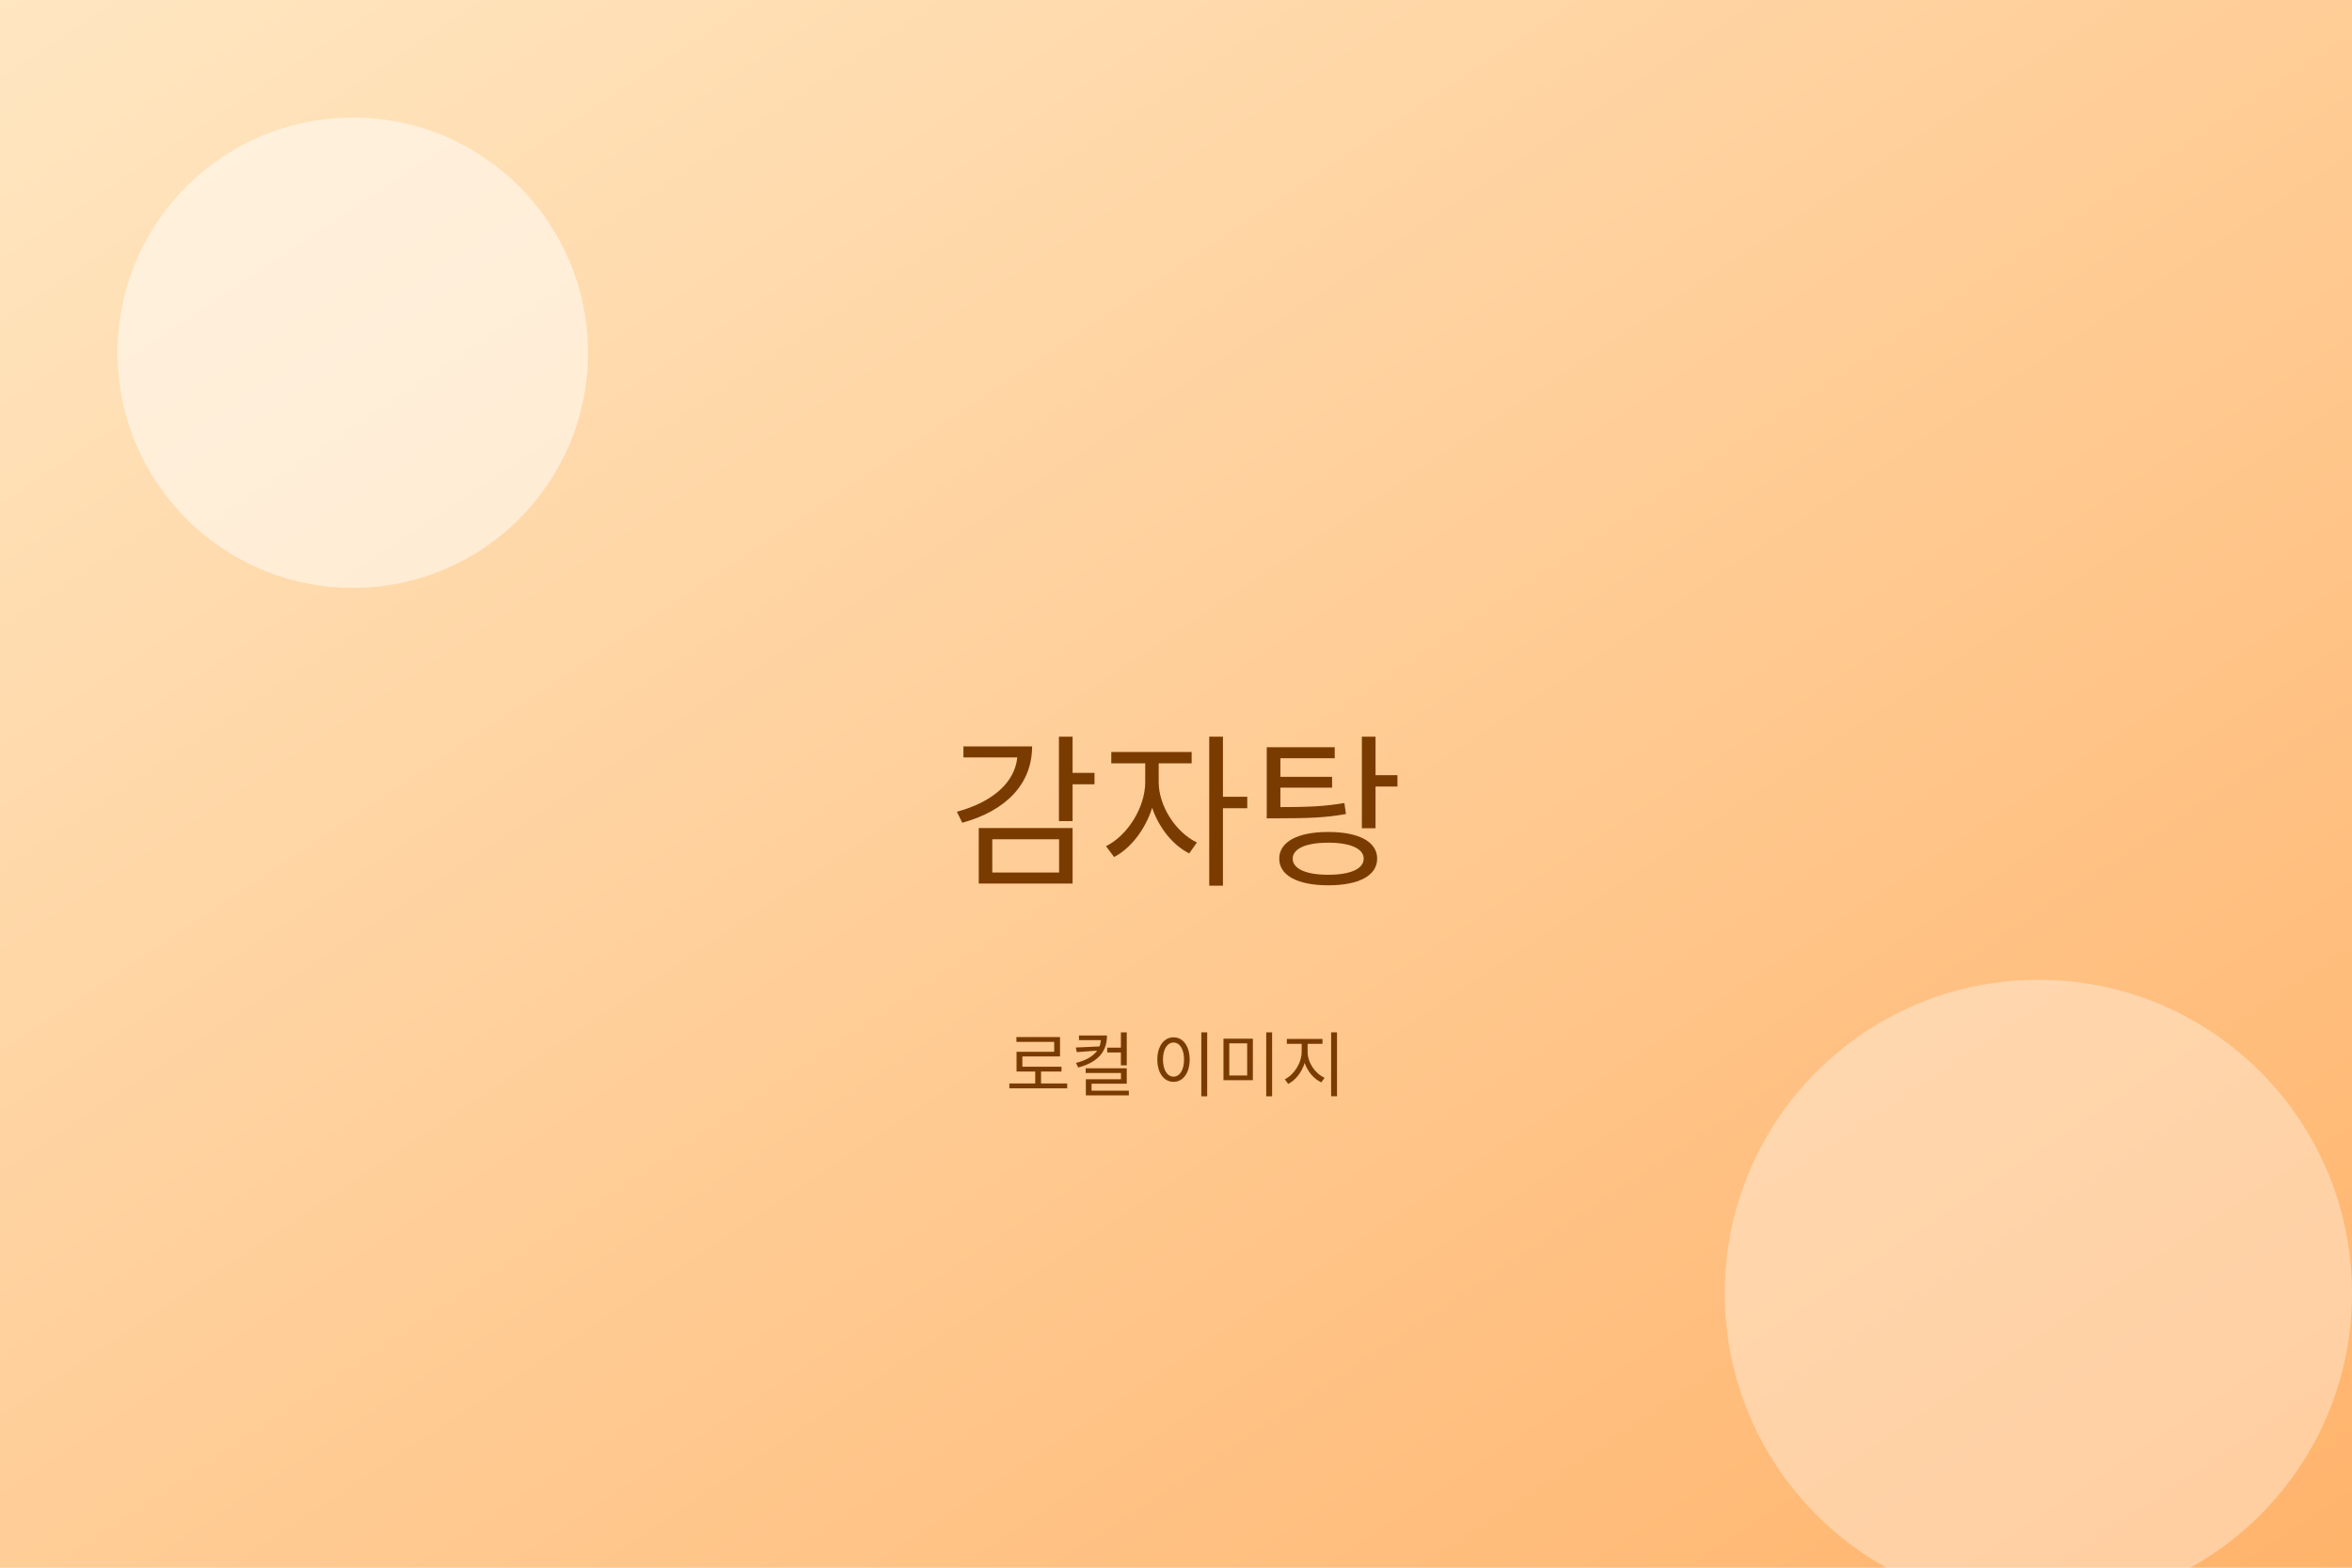
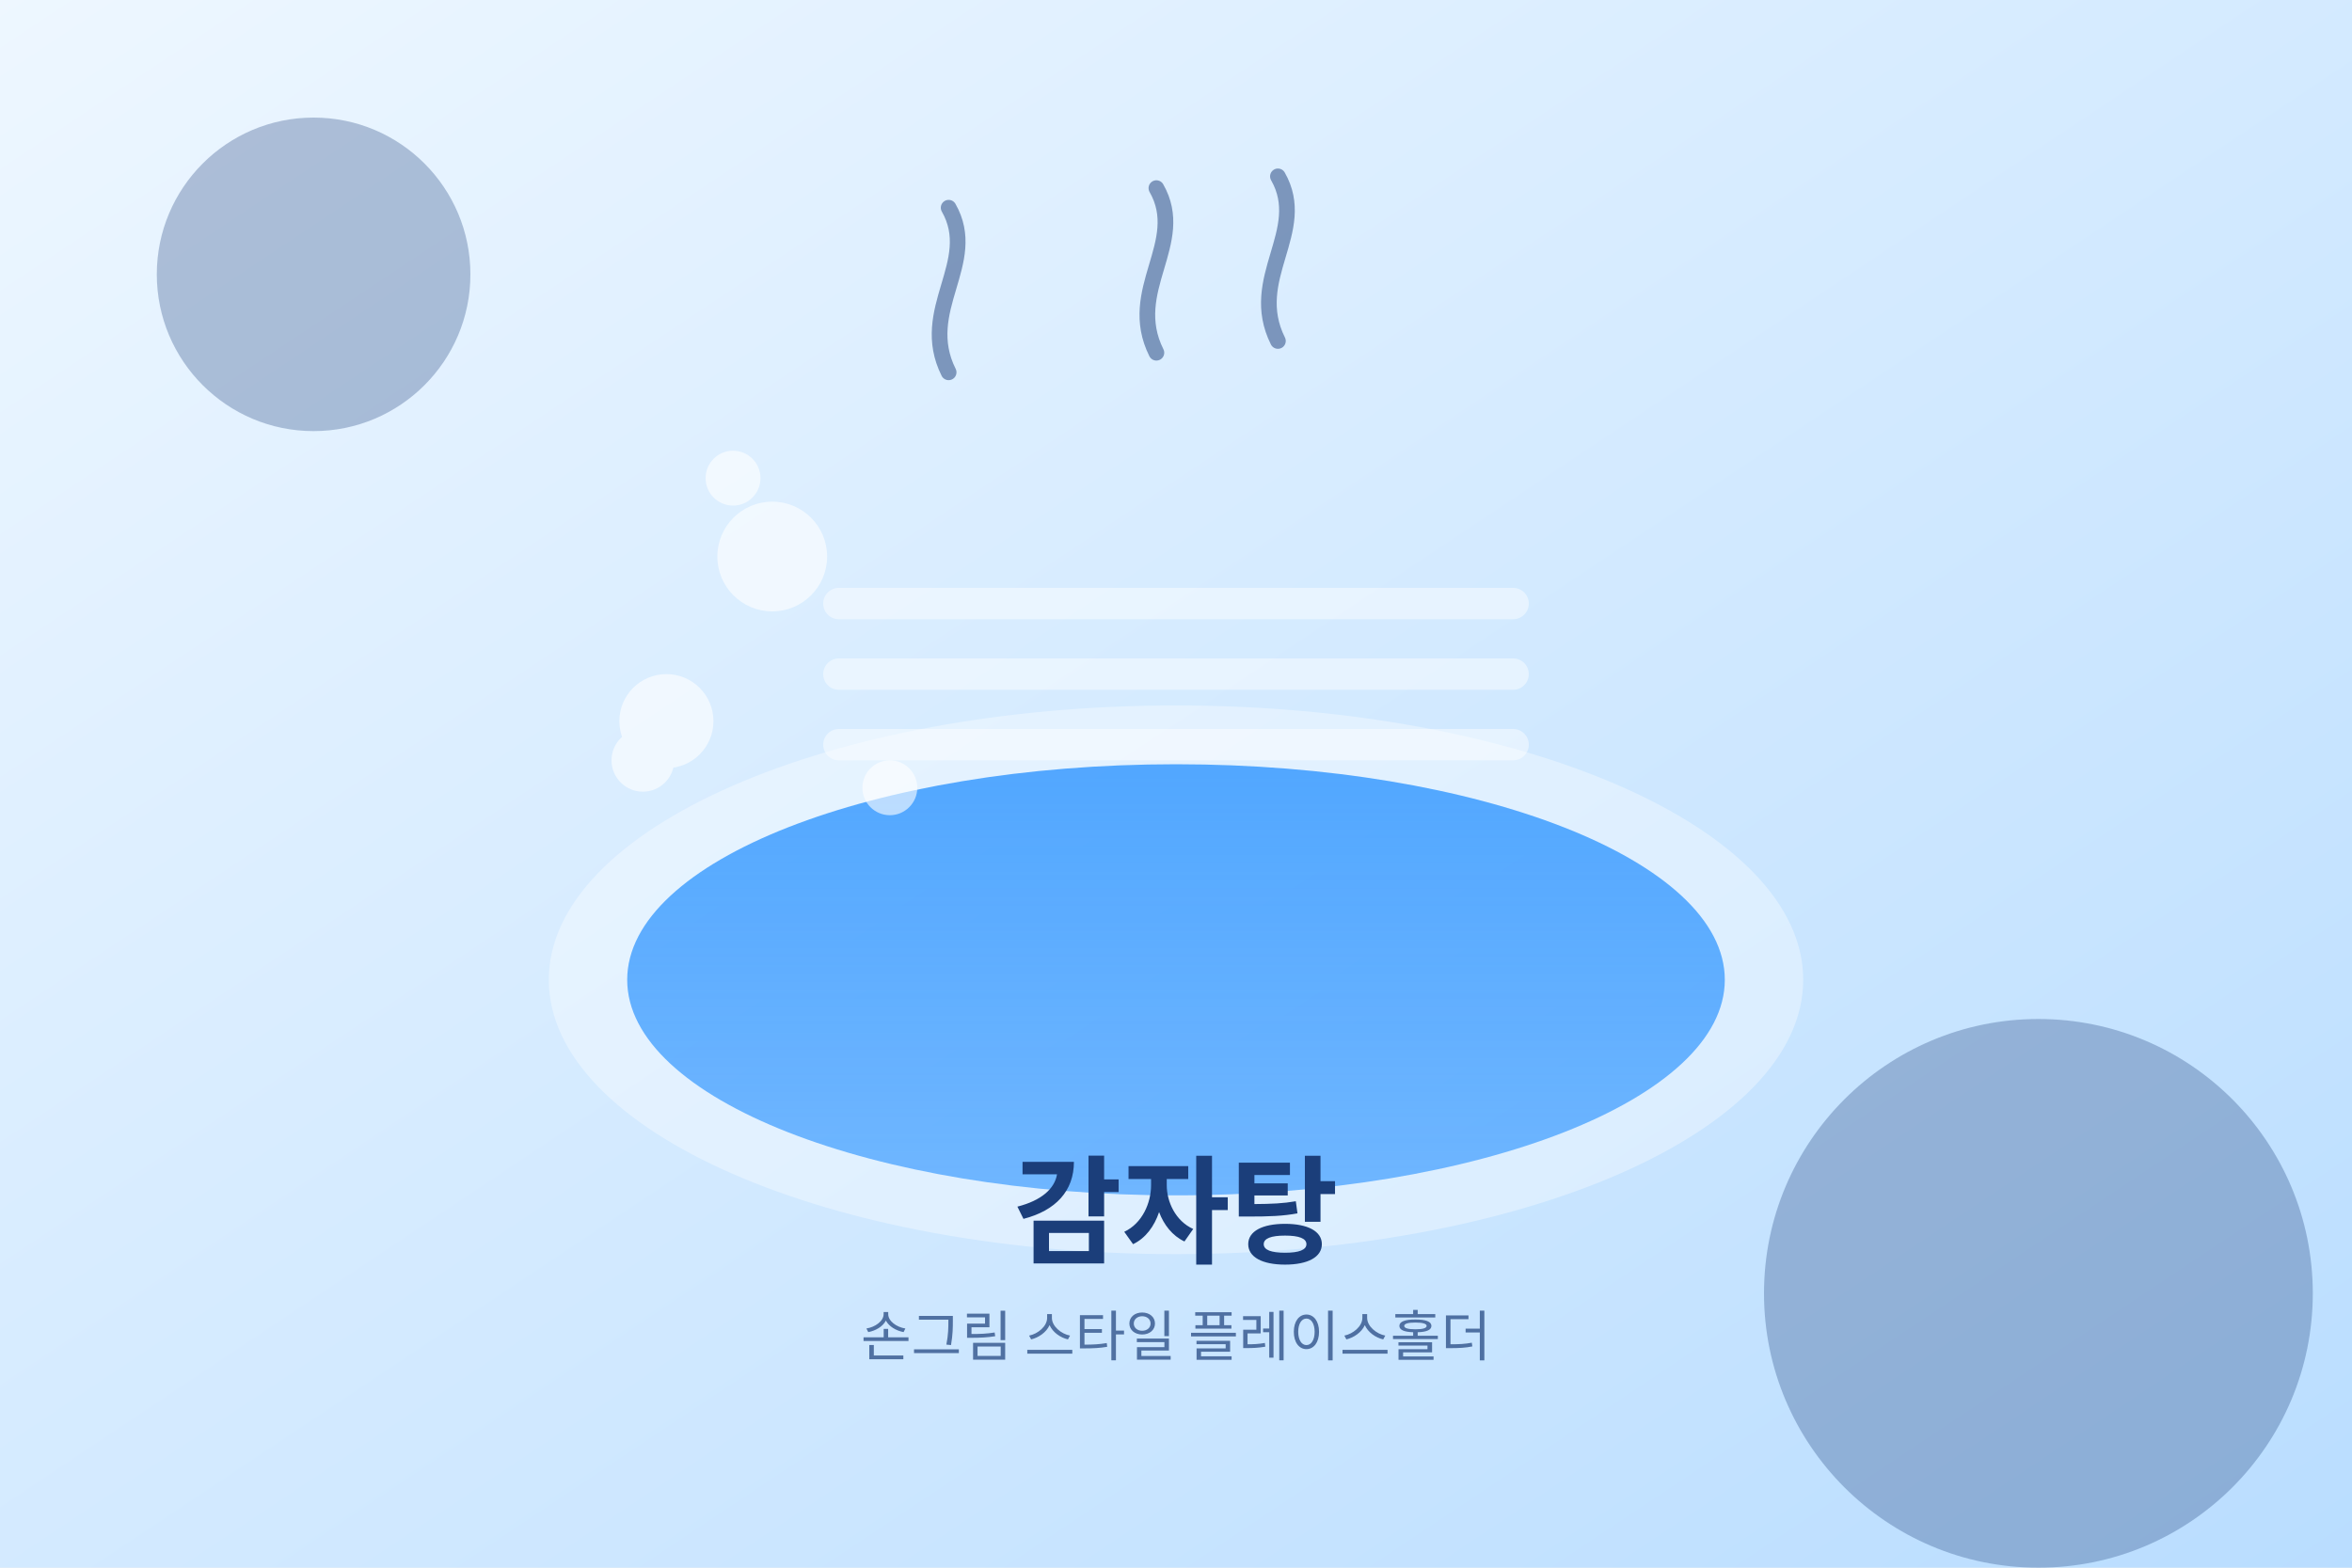
<svg xmlns="http://www.w3.org/2000/svg" width="600" height="400" viewBox="0 0 600 400">
  <defs>
    <linearGradient id="bg" x1="0" y1="0" x2="1" y2="1">
-       <stop offset="0%" stop-color="#ffe7c2" />
-       <stop offset="100%" stop-color="#ffb36b" />
+       <stop offset="0%" stop-color="#eef7ff" />
+       <stop offset="100%" stop-color="#b9ddff" />
+     </linearGradient>
+     <linearGradient id="food" x1="0" y1="0" x2="0" y2="1">
+       <stop offset="0%" stop-color="#4aa3ff" stop-opacity="0.95" />
+       <stop offset="100%" stop-color="#4aa3ff" stop-opacity="0.75" />
    </linearGradient>
  </defs>
  <rect width="100%" height="100%" fill="url(#bg)" />
-   <circle cx="90" cy="90" r="60" fill="rgba(255,255,255,0.5)" />
-   <circle cx="520" cy="330" r="80" fill="rgba(255,255,255,0.35)" />
-   <text x="50%" y="52%" dominant-baseline="middle" text-anchor="middle" font-size="42" font-family="Pretendard, 'Apple SD Gothic Neo', sans-serif" fill="#7a3b00">감자탕</text>
-   <text x="50%" y="68%" dominant-baseline="middle" text-anchor="middle" font-size="18" font-family="Pretendard, 'Apple SD Gothic Neo', sans-serif" fill="#7a3b00">로컬 이미지</text>
+   <g opacity="0.3" fill="#1b3e7a">
+     <circle cx="80" cy="70" r="40" />
+     <circle cx="520" cy="330" r="70" />
+   </g>
+   <g fill="none" stroke="#1b3e7a" stroke-width="4" stroke-linecap="round" opacity="0.5">
+     <path d="M242 95 c -8 -16 8 -28 0 -42" />
+     <path d="M295 90 c -8 -16 8 -28 0 -42" />
+     <path d="M326 87 c -8 -16 8 -28 0 -42" />
+   </g>
+   <ellipse cx="300" cy="250" rx="160" ry="70" fill="#ffffff" opacity="0.35" />
+   <ellipse cx="300" cy="250" rx="140" ry="55" fill="url(#food)" />
+   <rect x="210" y="150" width="180" height="8" rx="4" fill="#ffffff" opacity="0.45" />
+   <rect x="210" y="168" width="180" height="8" rx="4" fill="#ffffff" opacity="0.45" />
+   <rect x="210" y="186" width="180" height="8" rx="4" fill="#ffffff" opacity="0.45" />
+   <g fill="#ffffff" opacity="0.6">
+     <circle cx="164" cy="194" r="8" />
+     <circle cx="227" cy="201" r="7" />
+     <circle cx="197" cy="142" r="14" />
+     <circle cx="187" cy="122" r="7" />
+     <circle cx="170" cy="184" r="12" />
+   </g>
+   <g font-family="Pretendard, 'Apple SD Gothic Neo', sans-serif" text-anchor="middle">
+     <text x="300" y="320" font-size="30" fill="#1b3e7a" font-weight="700">감자탕</text>
+     <text x="300" y="346" font-size="14" fill="#1b3e7a" opacity="0.7">손그림 스타일 플레이스홀더</text>
+   </g>
</svg>
